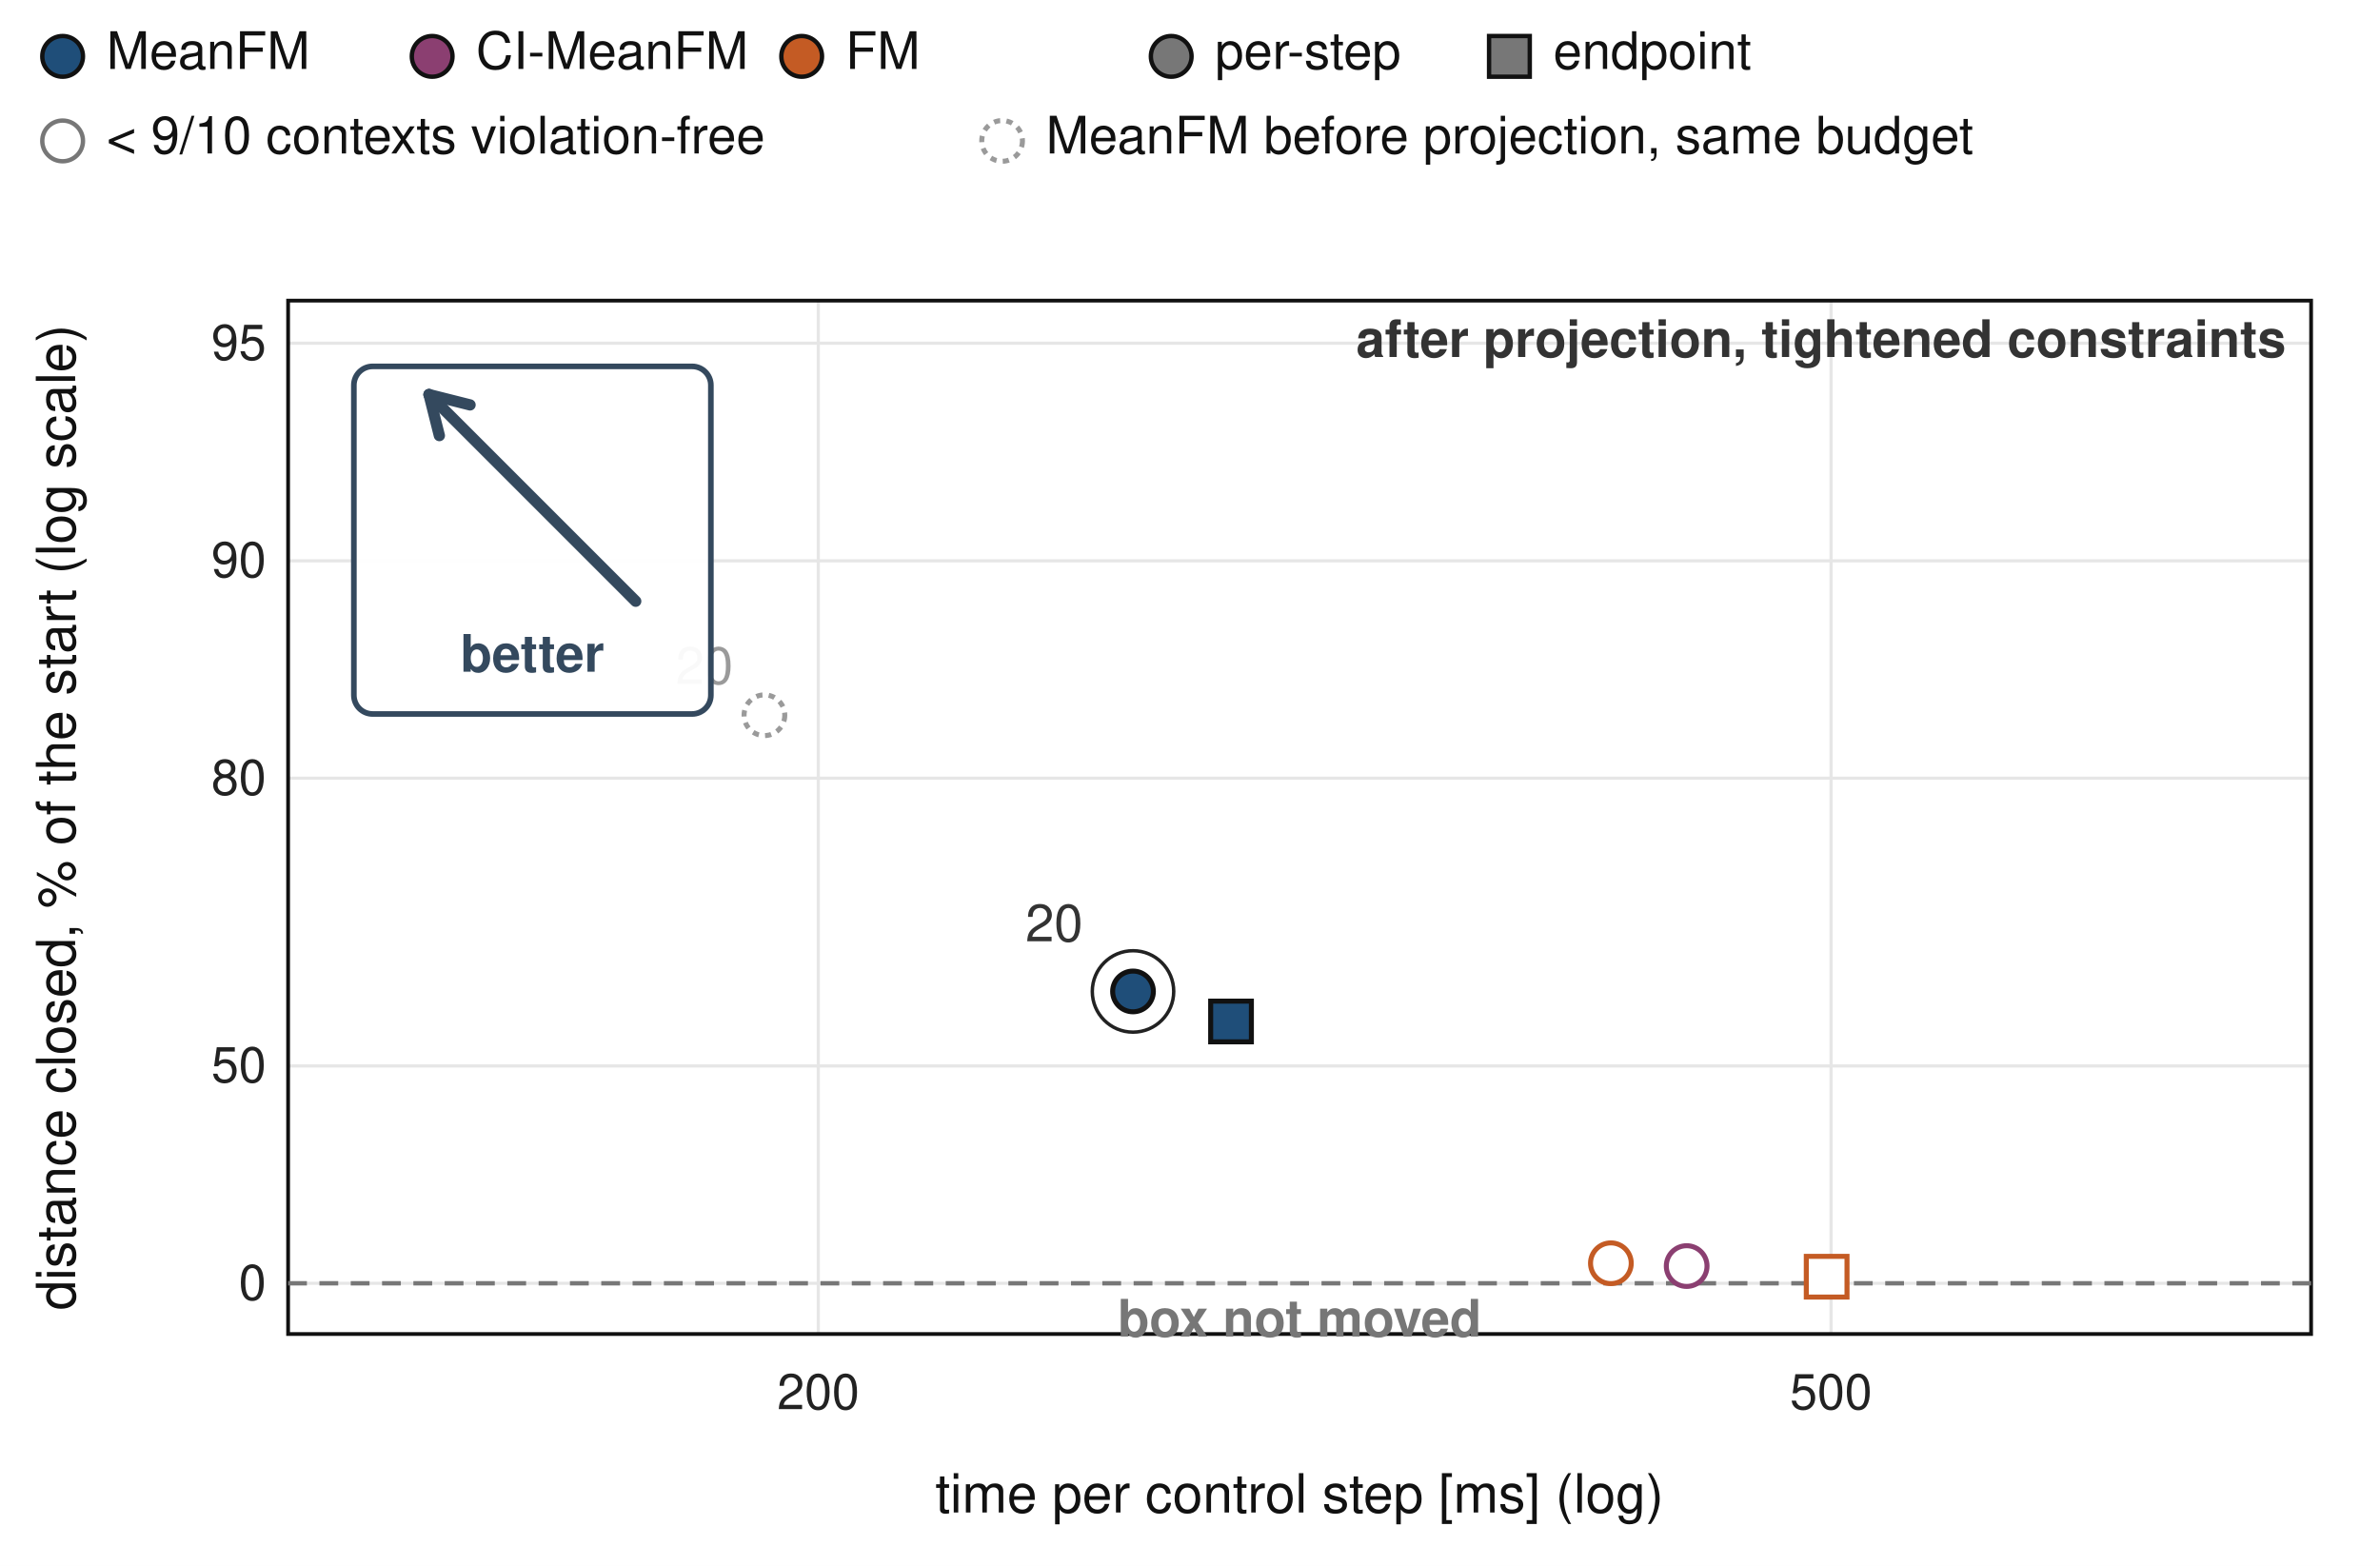
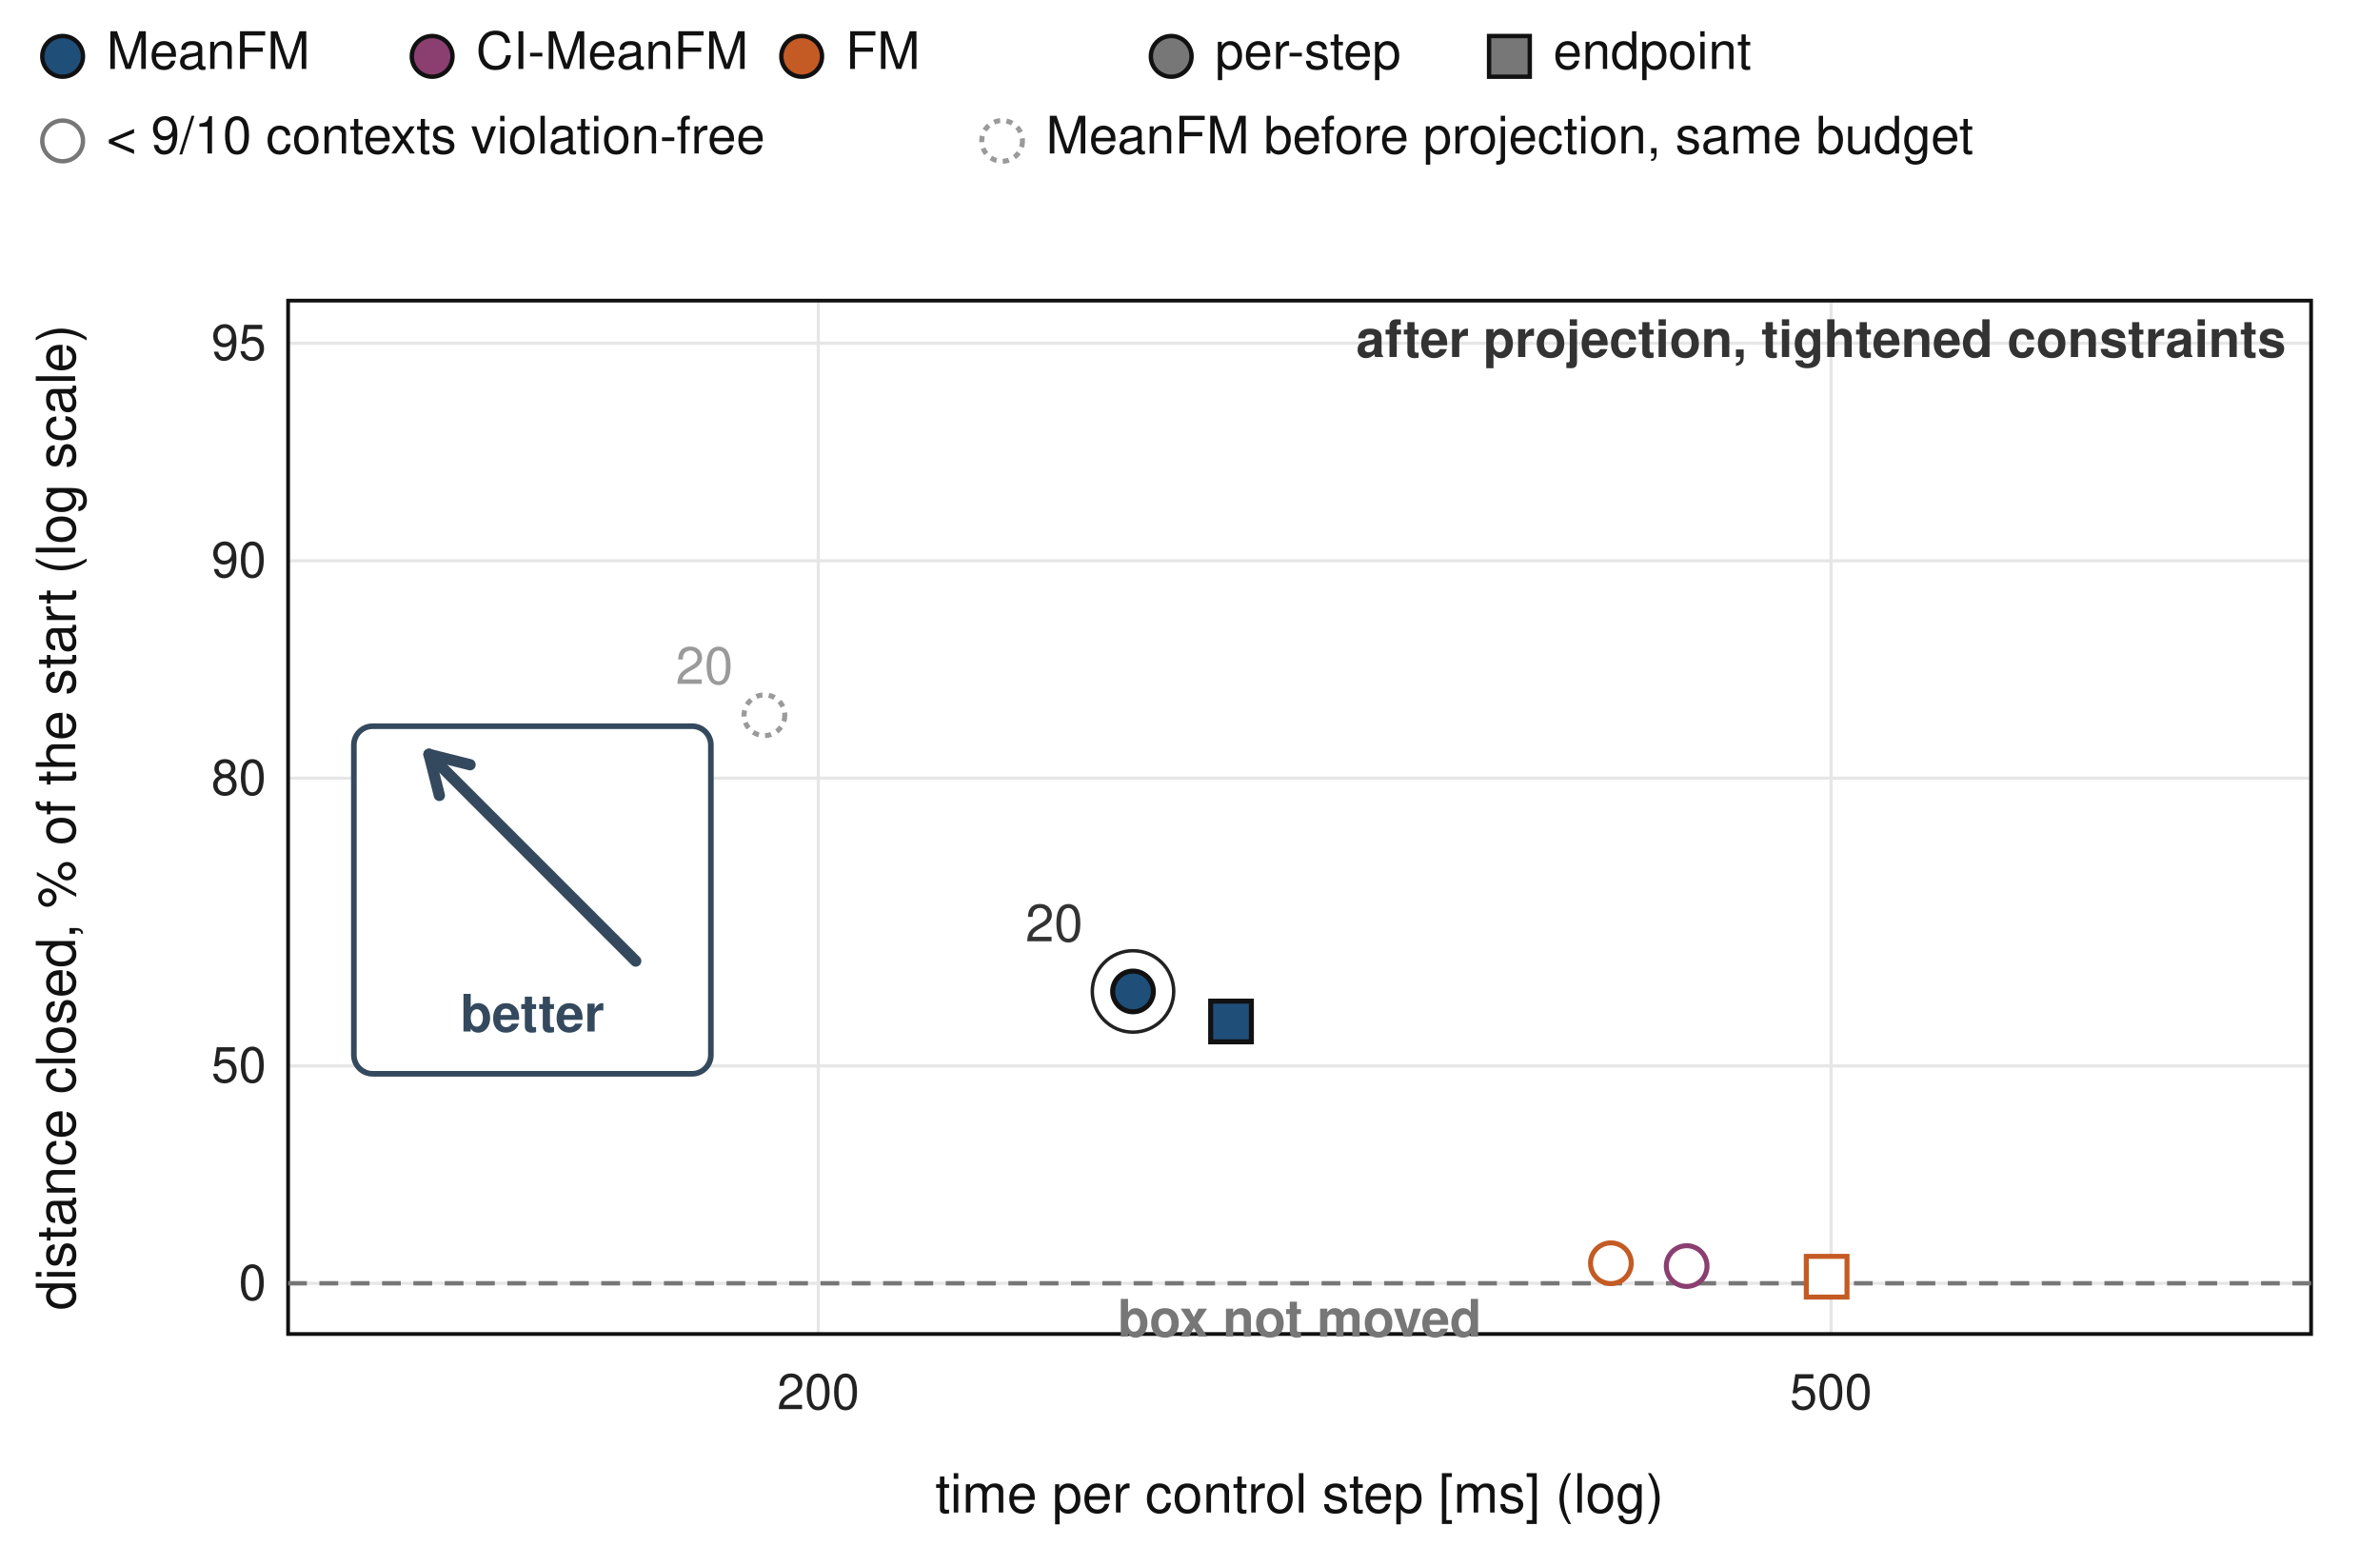
<svg xmlns="http://www.w3.org/2000/svg" width="760" height="500" viewBox="0 0 760 500">
  <rect x="0" y="0" width="760" height="500" fill="#ffffff" />
  <g transform="translate(0,0)">
    <rect x="0" y="0" width="760" height="62" fill="#ffffff" />
    <circle cx="20.0" cy="18.0" r="6.5" fill="#1F4E79" stroke="#111" stroke-width="1.4" />
    <text x="34.0" y="22.0" font-size="16.5" fill="#111" text-anchor="start" font-family="Helvetica,Arial,sans-serif">MeanFM</text>
    <circle cx="138.0" cy="18.0" r="6.5" fill="#8B3F71" stroke="#111" stroke-width="1.4" />
    <text x="152.0" y="22.0" font-size="16.5" fill="#111" text-anchor="start" font-family="Helvetica,Arial,sans-serif">CI-MeanFM</text>
    <circle cx="256.0" cy="18.0" r="6.5" fill="#C45B24" stroke="#111" stroke-width="1.4" />
    <text x="270.0" y="22.0" font-size="16.5" fill="#111" text-anchor="start" font-family="Helvetica,Arial,sans-serif">FM</text>
    <circle cx="374.0" cy="18.0" r="6.5" fill="#777" stroke="#111" stroke-width="1.4" />
    <text x="388.0" y="22.0" font-size="16.5" fill="#111" text-anchor="start" font-family="Helvetica,Arial,sans-serif">per-step</text>
    <rect x="475.5" y="11.5" width="13.0" height="13.0" fill="#777" stroke="#111" stroke-width="1.4" />
    <text x="496.0" y="22.0" font-size="16.5" fill="#111" text-anchor="start" font-family="Helvetica,Arial,sans-serif">endpoint</text>
    <circle cx="20.0" cy="45.0" r="6.5" fill="#ffffff" stroke="#777" stroke-width="1.4" />
    <text x="34.0" y="49.0" font-size="16.5" fill="#111" text-anchor="start" font-family="Helvetica,Arial,sans-serif">&lt; 9/10 contexts violation-free</text>
    <circle cx="320" cy="45" r="6.5" fill="none" stroke="#9a9a9a" stroke-width="1.6" stroke-dasharray="2,2" />
    <text x="334.0" y="49.0" font-size="16.5" fill="#111" text-anchor="start" font-family="Helvetica,Arial,sans-serif">MeanFM before projection, same budget</text>
  </g>
  <g transform="translate(0,70)">
    <rect x="0" y="0" width="760" height="430" fill="#ffffff" />
    <line x1="261.3" y1="26" x2="261.3" y2="356" stroke="#e6e6e6" stroke-width="1" />
    <text x="261.3" y="380.0" font-size="15.75" fill="#222" text-anchor="middle" font-family="Helvetica,Arial,sans-serif">200</text>
    <line x1="584.7" y1="26" x2="584.7" y2="356" stroke="#e6e6e6" stroke-width="1" />
    <text x="584.7" y="380.0" font-size="15.75" fill="#222" text-anchor="middle" font-family="Helvetica,Arial,sans-serif">500</text>
    <line x1="92" y1="339.8" x2="738" y2="339.8" stroke="#e6e6e6" stroke-width="1" />
    <text x="85" y="345.1" font-size="15.75" fill="#222" text-anchor="end" font-family="Helvetica,Arial,sans-serif">0</text>
    <line x1="92" y1="270.4" x2="738" y2="270.4" stroke="#e6e6e6" stroke-width="1" />
    <text x="85" y="275.6" font-size="15.75" fill="#222" text-anchor="end" font-family="Helvetica,Arial,sans-serif">50</text>
    <line x1="92" y1="178.5" x2="738" y2="178.5" stroke="#e6e6e6" stroke-width="1" />
    <text x="85" y="183.8" font-size="15.75" fill="#222" text-anchor="end" font-family="Helvetica,Arial,sans-serif">80</text>
    <line x1="92" y1="109.1" x2="738" y2="109.1" stroke="#e6e6e6" stroke-width="1" />
    <text x="85" y="114.3" font-size="15.75" fill="#222" text-anchor="end" font-family="Helvetica,Arial,sans-serif">90</text>
    <line x1="92" y1="39.6" x2="738" y2="39.6" stroke="#e6e6e6" stroke-width="1" />
    <text x="85" y="44.9" font-size="15.75" fill="#222" text-anchor="end" font-family="Helvetica,Arial,sans-serif">95</text>
    <rect x="92" y="26" width="646" height="330" fill="none" stroke="#111" stroke-width="1.2" />
    <text x="415.0" y="413.0" font-size="17.25" fill="#111" text-anchor="middle" font-family="Helvetica,Arial,sans-serif">time per control step [ms] (log)</text>
    <text x="24.0" y="191.0" font-size="17.25" fill="#111" text-anchor="middle" font-family="Helvetica,Arial,sans-serif" transform="rotate(-90 24.0 191.0)">distance closed, % of the start (log scale)</text>
    <text x="92" y="30.0" font-size="19.5" font-weight="bold" fill="#111" font-family="Helvetica,Arial,sans-serif" />
    <text x="730.0" y="44.0" font-size="16.5" fill="#333" text-anchor="end" font-family="Helvetica,Arial,sans-serif" font-weight="bold">after projection, tightened constraints</text>
    <line x1="92" y1="339.8" x2="738" y2="339.8" stroke="#777" stroke-width="1.4" stroke-dasharray="6,4" />
    <circle cx="244.1" cy="158.4" r="6.5" fill="none" stroke="#9a9a9a" stroke-width="1.6" stroke-dasharray="2,2" />
    <text x="234.1" y="148.4" font-size="16.5" fill="#9a9a9a" text-anchor="end" font-family="Helvetica,Arial,sans-serif">20</text>
    <text x="415.0" y="356.8" font-size="16.5" fill="#777" text-anchor="middle" font-family="Helvetica,Arial,sans-serif" font-weight="bold">box not moved</text>
-     <rect x="113.0" y="47.0" width="114.0" height="111.0" rx="6.0" fill="#ffffff" fill-opacity="0.94" stroke="#34495e" stroke-width="1.8" />
-     <line x1="203.0" y1="122.0" x2="137.0" y2="56.0" stroke="#34495e" stroke-width="3.6" stroke-linecap="round" />
-     <line x1="137.0" y1="56.0" x2="150.1" y2="59.3" stroke="#34495e" stroke-width="3.6" stroke-linecap="round" />
-     <line x1="137.0" y1="56.0" x2="140.3" y2="69.1" stroke="#34495e" stroke-width="3.6" stroke-linecap="round" />
-     <text x="170.0" y="144.5" font-size="16.5" fill="#34495e" text-anchor="middle" font-family="Helvetica,Arial,sans-serif" font-weight="bold">better</text>
+     <rect x="113.0" y="161.9" width="114.0" height="111.0" rx="6.0" fill="#ffffff" fill-opacity="0.94" stroke="#34495e" stroke-width="1.8" />
+     <line x1="203.0" y1="236.9" x2="137.0" y2="170.9" stroke="#34495e" stroke-width="3.6" stroke-linecap="round" />
+     <line x1="137.0" y1="170.9" x2="150.1" y2="174.2" stroke="#34495e" stroke-width="3.6" stroke-linecap="round" />
+     <line x1="137.0" y1="170.9" x2="140.3" y2="184.0" stroke="#34495e" stroke-width="3.6" stroke-linecap="round" />
+     <text x="170.0" y="259.4" font-size="16.5" fill="#34495e" text-anchor="middle" font-family="Helvetica,Arial,sans-serif" font-weight="bold">better</text>
    <circle cx="538.6" cy="334.3" r="6.5" fill="#ffffff" stroke="#8B3F71" stroke-width="1.6" />
    <circle cx="514.4" cy="333.4" r="6.5" fill="#ffffff" stroke="#C45B24" stroke-width="1.6" />
    <rect x="576.8" y="331.2" width="13.0" height="13.0" fill="#ffffff" stroke="#C45B24" stroke-width="1.6" />
    <circle cx="361.8" cy="246.6" r="6.5" fill="#1F4E79" stroke="#111" stroke-width="1.6" />
    <circle cx="361.8" cy="246.6" r="13" fill="none" stroke="#222" stroke-width="1.1" />
    <text x="345.8" y="230.6" font-size="16.5" fill="#333" text-anchor="end" font-family="Helvetica,Arial,sans-serif">20</text>
    <rect x="386.6" y="249.7" width="13.0" height="13.0" fill="#1F4E79" stroke="#111" stroke-width="1.6" />
  </g>
</svg>
